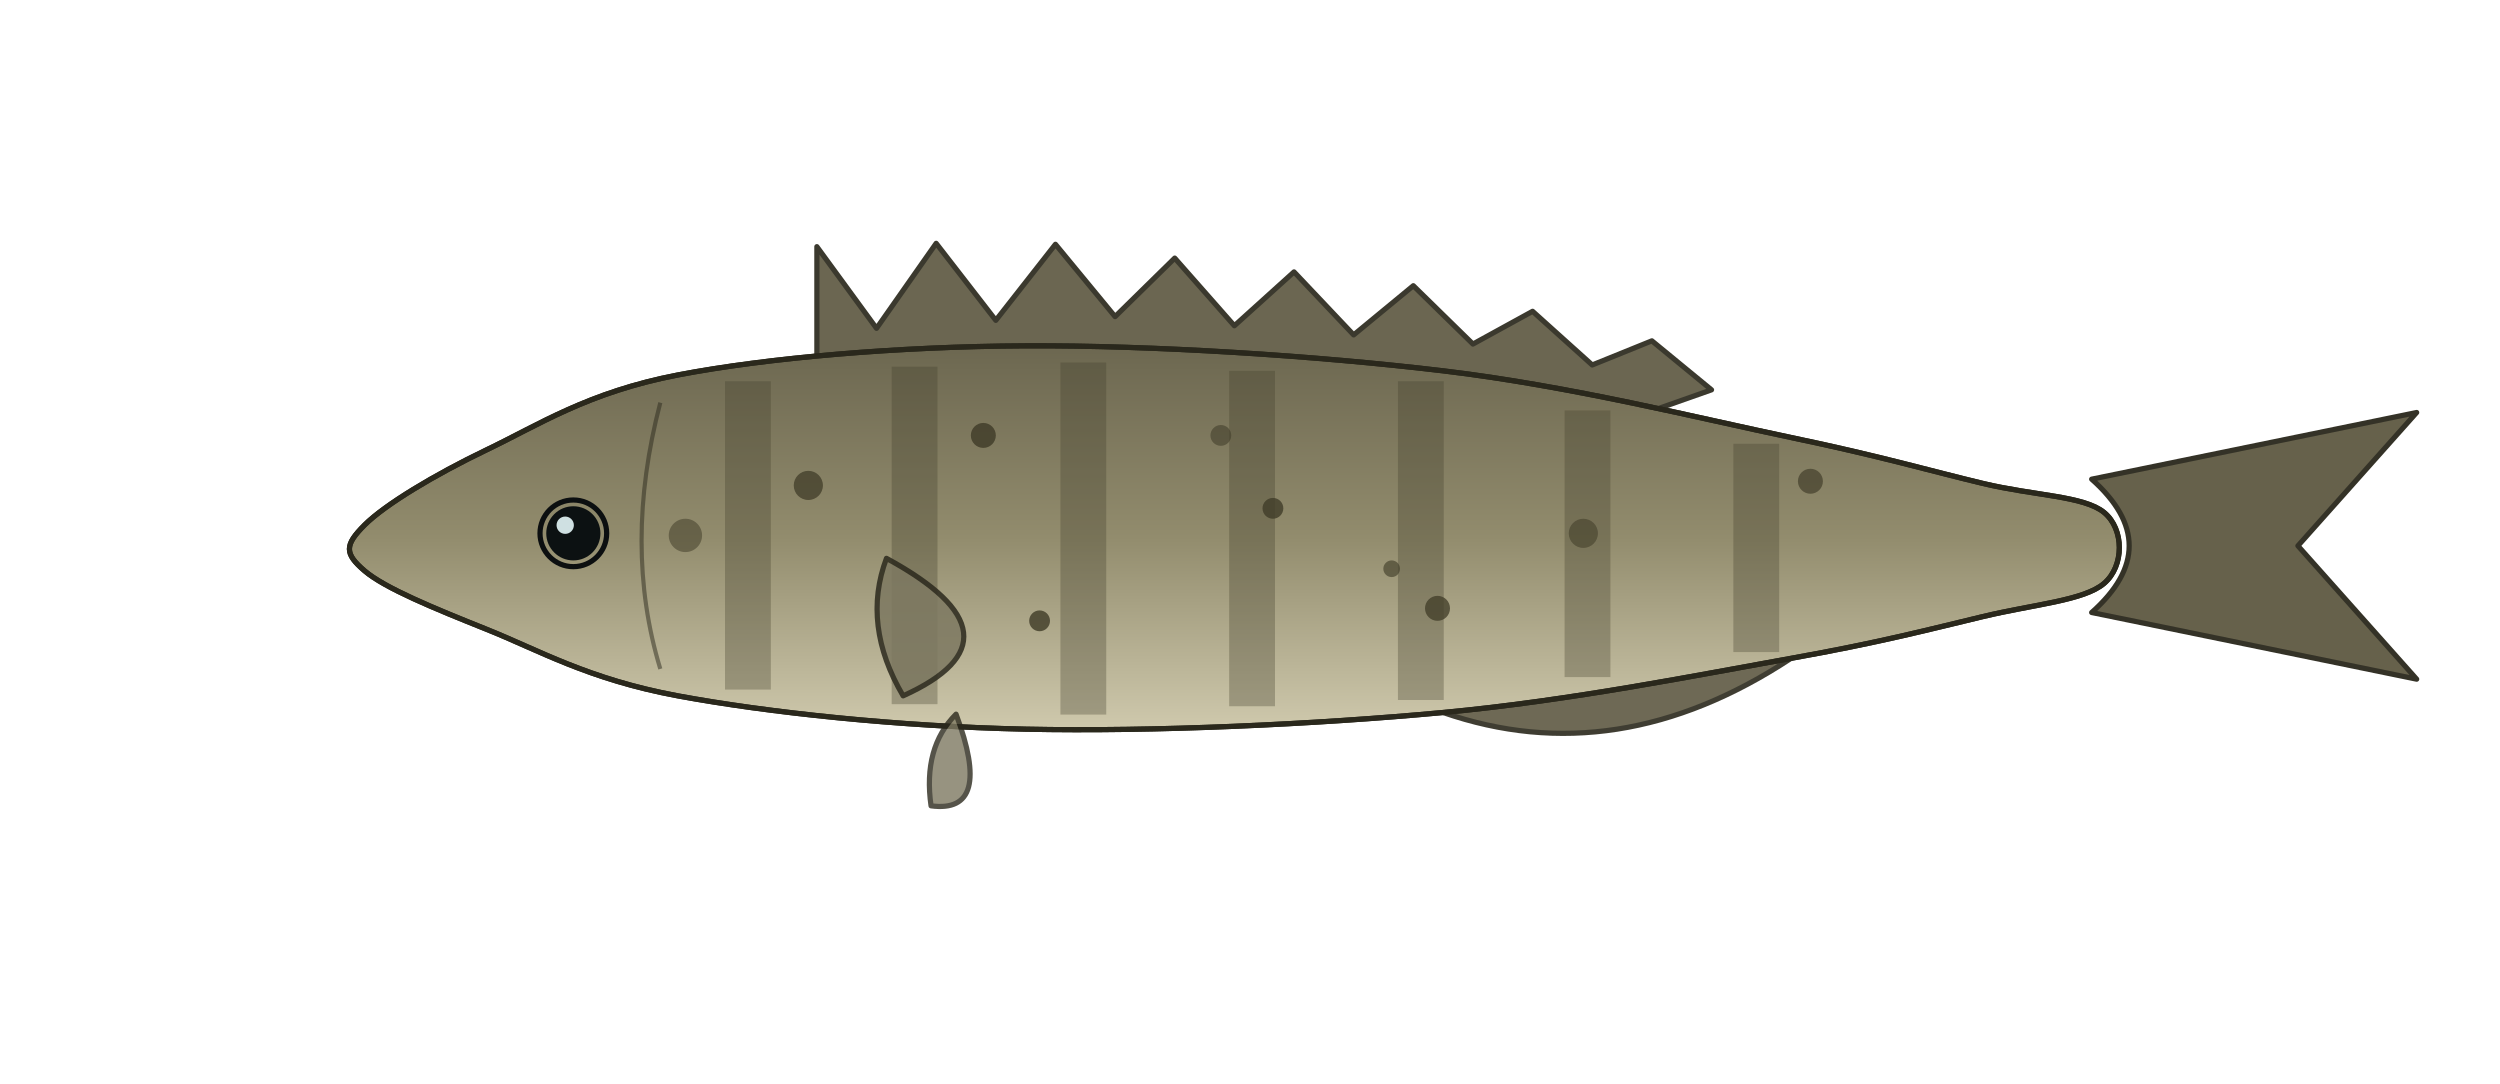
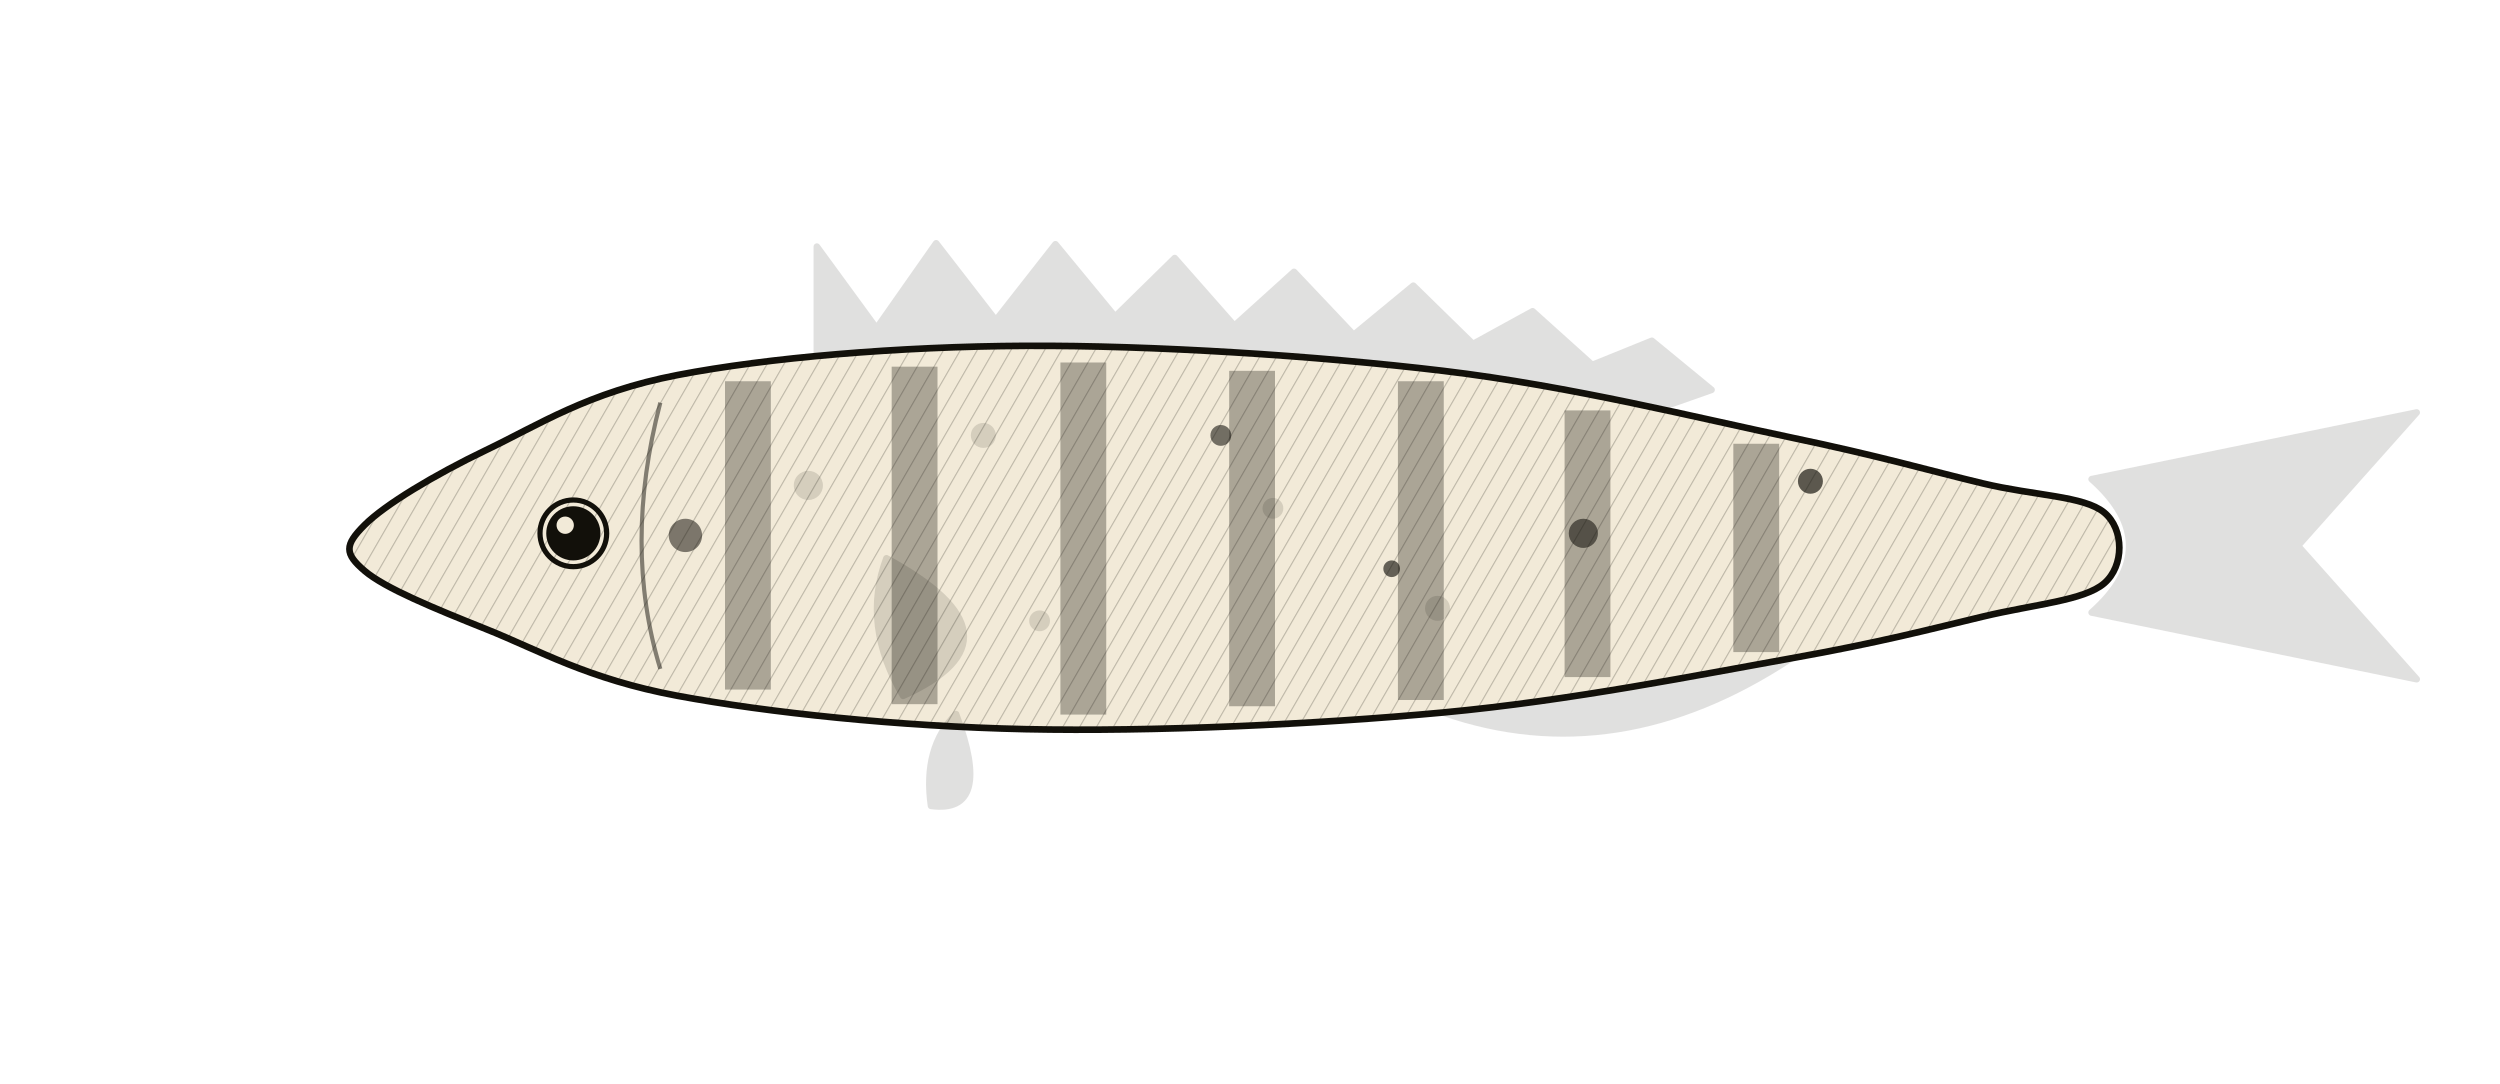
<svg xmlns="http://www.w3.org/2000/svg" viewBox="0 0 1200 520">
  <defs>
-     <linearGradient id="gsb" x1="0" y1="0" x2="0" y2="1">
-       <stop offset="0" stop-color="#6c6750" />
-       <stop offset=".5" stop-color="#928c6d" />
-       <stop offset="1" stop-color="#cfc9ad" />
-     </linearGradient>
+     <pattern id="_hatch" patternUnits="userSpaceOnUse" width="7" height="7" patternTransform="rotate(30)">
+       <line x1="0" y1="0" x2="0" y2="7" stroke="#12100A" stroke-width="1.1" opacity="0.22" />
+     </pattern>
    <clipPath id="csb">
      <path d="M 175.0 252.0 C 184.7 242.3 208.4 228.0 233.4 216.0 C 258.5 204.0 282.2 188.3 325.3 180.0 C 368.4 171.7 431.1 166.3 492.3 166.0 C 553.5 165.7 631.5 170.7 692.7 178.0 C 753.9 185.3 816.6 201.0 859.7 210.0 C 902.8 219.0 926.5 226.0 951.6 232.0 C 976.6 238.0 1000.3 238.0 1010.0 246.0 C 1019.7 254.0 1019.7 271.7 1010.0 280.0 C 1000.3 288.3 976.6 290.0 951.6 296.0 C 926.5 302.0 902.8 308.3 859.7 316.0 C 816.6 323.7 753.9 336.3 692.7 342.0 C 631.5 347.7 553.5 351.3 492.3 350.0 C 431.1 348.7 368.4 342.0 325.3 334.0 C 282.2 326.0 258.5 312.0 233.4 302.0 C 208.4 292.0 184.7 282.3 175.0 274.0 C 165.3 265.7 165.3 261.7 175.0 252.0 Z" />
    </clipPath>
  </defs>
-   <g stroke="#2a281c" stroke-width="2.5" stroke-linejoin="round">
-     <path d="M 392.1 174.4 L 392.1 118.4 L 420.729 157.6 L 449.357 116.8 L 477.986 153.76 L 506.614 117.257 L 535.243 151.977 L 563.871 123.886 L 592.5 156.366 L 621.129 130.514 L 649.757 160.754 L 678.386 137.143 L 707.014 165.143 L 735.643 149.429 L 764.271 175.189 L 792.9 163.6 L 821.529 187.12 L 792.9 197.2 Z" fill="#5e5942" opacity=".92" />
-     <path d="M 692.7 342.0 Q 776.2 371.0 859.7 316.0 Z" fill="#5e5942" opacity=".9" />
-     <g fill="#5e5942" opacity=".95">
+   <g stroke="#12100A" stroke-width="3.2" stroke-linejoin="round">
+     <path d="M 392.1 174.4 L 392.1 118.4 L 420.729 157.6 L 449.357 116.8 L 477.986 153.76 L 506.614 117.257 L 535.243 151.977 L 563.871 123.886 L 592.5 156.366 L 621.129 130.514 L 649.757 160.754 L 678.386 137.143 L 707.014 165.143 L 735.643 149.429 L 764.271 175.189 L 792.9 163.6 L 821.529 187.12 L 792.9 197.2 Z" fill="#12100A" opacity="0.13" />
+     <path d="M 692.7 342.0 Q 776.2 371.0 859.7 316.0 Z" fill="#12100A" opacity="0.13" />
+     <g fill="#12100A" opacity="0.13">
      <path d="M 1004 230.0 L 1160 198 L 1103.0 262 L 1160 326 L 1004 294.0 Q 1040 262 1004 230.0 Z" />
    </g>
-     <path d="M 175.0 252.0 C 184.7 242.3 208.4 228.0 233.4 216.0 C 258.5 204.0 282.2 188.3 325.3 180.0 C 368.4 171.7 431.1 166.3 492.3 166.0 C 553.5 165.7 631.5 170.7 692.7 178.0 C 753.9 185.3 816.6 201.0 859.7 210.0 C 902.8 219.0 926.5 226.0 951.6 232.0 C 976.6 238.0 1000.3 238.0 1010.0 246.0 C 1019.7 254.0 1019.7 271.7 1010.0 280.0 C 1000.3 288.3 976.6 290.0 951.6 296.0 C 926.5 302.0 902.8 308.3 859.7 316.0 C 816.6 323.7 753.9 336.3 692.7 342.0 C 631.5 347.7 553.5 351.3 492.3 350.0 C 431.1 348.7 368.4 342.0 325.3 334.0 C 282.2 326.0 258.5 312.0 233.4 302.0 C 208.4 292.0 184.7 282.3 175.0 274.0 C 165.3 265.7 165.3 261.7 175.0 252.0 Z" fill="url(#gsb)" />
+     <path d="M 175.0 252.0 C 184.7 242.3 208.4 228.0 233.4 216.0 C 258.5 204.0 282.2 188.3 325.3 180.0 C 368.4 171.7 431.1 166.3 492.3 166.0 C 553.5 165.7 631.5 170.7 692.7 178.0 C 753.9 185.3 816.6 201.0 859.7 210.0 C 902.8 219.0 926.5 226.0 951.6 232.0 C 976.6 238.0 1000.3 238.0 1010.0 246.0 C 1019.7 254.0 1019.7 271.7 1010.0 280.0 C 1000.3 288.3 976.6 290.0 951.6 296.0 C 926.5 302.0 902.8 308.3 859.7 316.0 C 816.6 323.7 753.9 336.3 692.7 342.0 C 631.5 347.7 553.5 351.3 492.3 350.0 C 431.1 348.7 368.4 342.0 325.3 334.0 C 282.2 326.0 258.5 312.0 233.4 302.0 C 208.4 292.0 184.7 282.3 175.0 274.0 C 165.3 265.7 165.3 261.7 175.0 252.0 Z" fill="#F2EAD8" stroke="none" />
+     <path d="M 175.0 252.0 C 184.7 242.3 208.4 228.0 233.4 216.0 C 258.5 204.0 282.2 188.3 325.3 180.0 C 368.4 171.7 431.1 166.3 492.3 166.0 C 553.5 165.7 631.5 170.7 692.7 178.0 C 753.9 185.3 816.6 201.0 859.7 210.0 C 902.8 219.0 926.5 226.0 951.6 232.0 C 976.6 238.0 1000.3 238.0 1010.0 246.0 C 1019.7 254.0 1019.7 271.7 1010.0 280.0 C 1000.3 288.3 976.6 290.0 951.6 296.0 C 926.5 302.0 902.8 308.3 859.7 316.0 C 816.6 323.7 753.9 336.3 692.7 342.0 C 631.5 347.7 553.5 351.3 492.3 350.0 C 431.1 348.7 368.4 342.0 325.3 334.0 C 282.2 326.0 258.5 312.0 233.4 302.0 C 208.4 292.0 184.7 282.3 175.0 274.0 C 165.3 265.7 165.3 261.7 175.0 252.0 Z" fill="url(#_hatch)" stroke="none" />
    <g clip-path="url(#csb)" stroke="none">
-       <rect x="348" y="183" width="22" height="148" fill="#403c28" opacity="0.32" />
-       <rect x="428" y="176" width="22" height="162" fill="#403c28" opacity="0.32" />
-       <rect x="509" y="174" width="22" height="169" fill="#403c28" opacity="0.32" />
-       <rect x="590" y="178" width="22" height="161" fill="#403c28" opacity="0.32" />
-       <rect x="671" y="183" width="22" height="153" fill="#403c28" opacity="0.32" />
-       <rect x="751" y="197" width="22" height="128" fill="#403c28" opacity="0.32" />
-       <rect x="832" y="213" width="22" height="100" fill="#403c28" opacity="0.32" />
-       <circle cx="611" cy="244" r="5" fill="#403c28" opacity="0.80" />
-       <circle cx="329" cy="257" r="8" fill="#403c28" opacity="0.53" />
-       <circle cx="668" cy="273" r="4" fill="#403c28" opacity="0.63" />
-       <circle cx="760" cy="256" r="7" fill="#403c28" opacity="0.56" />
-       <circle cx="472" cy="209" r="6" fill="#403c28" opacity="0.82" />
-       <circle cx="690" cy="292" r="6" fill="#403c28" opacity="0.76" />
-       <circle cx="388" cy="233" r="7" fill="#403c28" opacity="0.75" />
-       <circle cx="586" cy="209" r="5" fill="#403c28" opacity="0.57" />
-       <circle cx="499" cy="298" r="5" fill="#403c28" opacity="0.81" />
-       <circle cx="869" cy="231" r="6" fill="#403c28" opacity="0.67" />
+       <rect x="348" y="183" width="22" height="148" fill="#12100A" opacity="0.32" />
+       <rect x="428" y="176" width="22" height="162" fill="#12100A" opacity="0.32" />
+       <rect x="509" y="174" width="22" height="169" fill="#12100A" opacity="0.32" />
+       <rect x="590" y="178" width="22" height="161" fill="#12100A" opacity="0.32" />
+       <rect x="671" y="183" width="22" height="153" fill="#12100A" opacity="0.32" />
+       <rect x="751" y="197" width="22" height="128" fill="#12100A" opacity="0.32" />
+       <rect x="832" y="213" width="22" height="100" fill="#12100A" opacity="0.32" />
+       <circle cx="611" cy="244" r="5" fill="#12100A" opacity="0.13" />
+       <circle cx="329" cy="257" r="8" fill="#12100A" opacity="0.53" />
+       <circle cx="668" cy="273" r="4" fill="#12100A" opacity="0.63" />
+       <circle cx="760" cy="256" r="7" fill="#12100A" opacity="0.56" />
+       <circle cx="472" cy="209" r="6" fill="#12100A" opacity="0.13" />
+       <circle cx="690" cy="292" r="6" fill="#12100A" opacity="0.13" />
+       <circle cx="388" cy="233" r="7" fill="#12100A" opacity="0.13" />
+       <circle cx="586" cy="209" r="5" fill="#12100A" opacity="0.57" />
+       <circle cx="499" cy="298" r="5" fill="#12100A" opacity="0.13" />
+       <circle cx="869" cy="231" r="6" fill="#12100A" opacity="0.67" />
    </g>
    <path d="M 175.0 252.0 C 184.7 242.3 208.4 228.0 233.4 216.0 C 258.5 204.0 282.2 188.3 325.3 180.0 C 368.4 171.7 431.1 166.3 492.3 166.0 C 553.5 165.7 631.5 170.7 692.7 178.0 C 753.9 185.3 816.6 201.0 859.7 210.0 C 902.8 219.0 926.5 226.0 951.6 232.0 C 976.6 238.0 1000.3 238.0 1010.0 246.0 C 1019.7 254.0 1019.7 271.7 1010.0 280.0 C 1000.3 288.3 976.6 290.0 951.6 296.0 C 926.5 302.0 902.8 308.3 859.7 316.0 C 816.6 323.7 753.9 336.3 692.7 342.0 C 631.5 347.7 553.5 351.3 492.3 350.0 C 431.1 348.7 368.4 342.0 325.3 334.0 C 282.2 326.0 258.5 312.0 233.4 302.0 C 208.4 292.0 184.7 282.3 175.0 274.0 C 165.3 265.7 165.3 261.7 175.0 252.0 Z" fill="none" />
-     <path d="M 425.5 268 Q 495.5 306 433.5 334 Q 413.5 300 425.5 268 Z" fill="#7d7860" opacity=".85" />
-     <path d="M 458.9 342.8 Q 476.9 390.8 446.9 386.8 Q 442.9 358.8 458.9 342.8 Z" fill="#7d7860" opacity=".8" />
-     <path d="M 316.95 193.273 Q 298.95 262 316.95 321.091" fill="none" stroke="#2a281c" stroke-width="2" opacity=".5" />
-     <circle cx="275.2" cy="256" r="16" fill="none" stroke="#0c0f10" stroke-width="2.5" />
-     <circle cx="275.2" cy="256" r="13" fill="#0c1112" stroke="none" />
-     <circle cx="271.3" cy="252.1" r="4.16" fill="#cfe0e2" stroke="none" />
+     <path d="M 425.5 268 Q 495.5 306 433.5 334 Q 413.5 300 425.5 268 Z" fill="#12100A" opacity="0.13" />
+     <path d="M 458.9 342.8 Q 476.9 390.8 446.9 386.8 Q 442.9 358.8 458.9 342.8 Z" fill="#12100A" opacity="0.13" />
+     <path d="M 316.95 193.273 Q 298.95 262 316.95 321.091" fill="none" stroke="#12100A" stroke-width="2" opacity=".5" />
+     <circle cx="275.2" cy="256" r="16" fill="none" stroke="#12100A" stroke-width="2.5" />
+     <circle cx="275.2" cy="256" r="13" fill="#12100A" stroke="none" />
+     <circle cx="271.3" cy="252.1" r="4.16" fill="#F2EAD8" stroke="none" />
  </g>
</svg>
